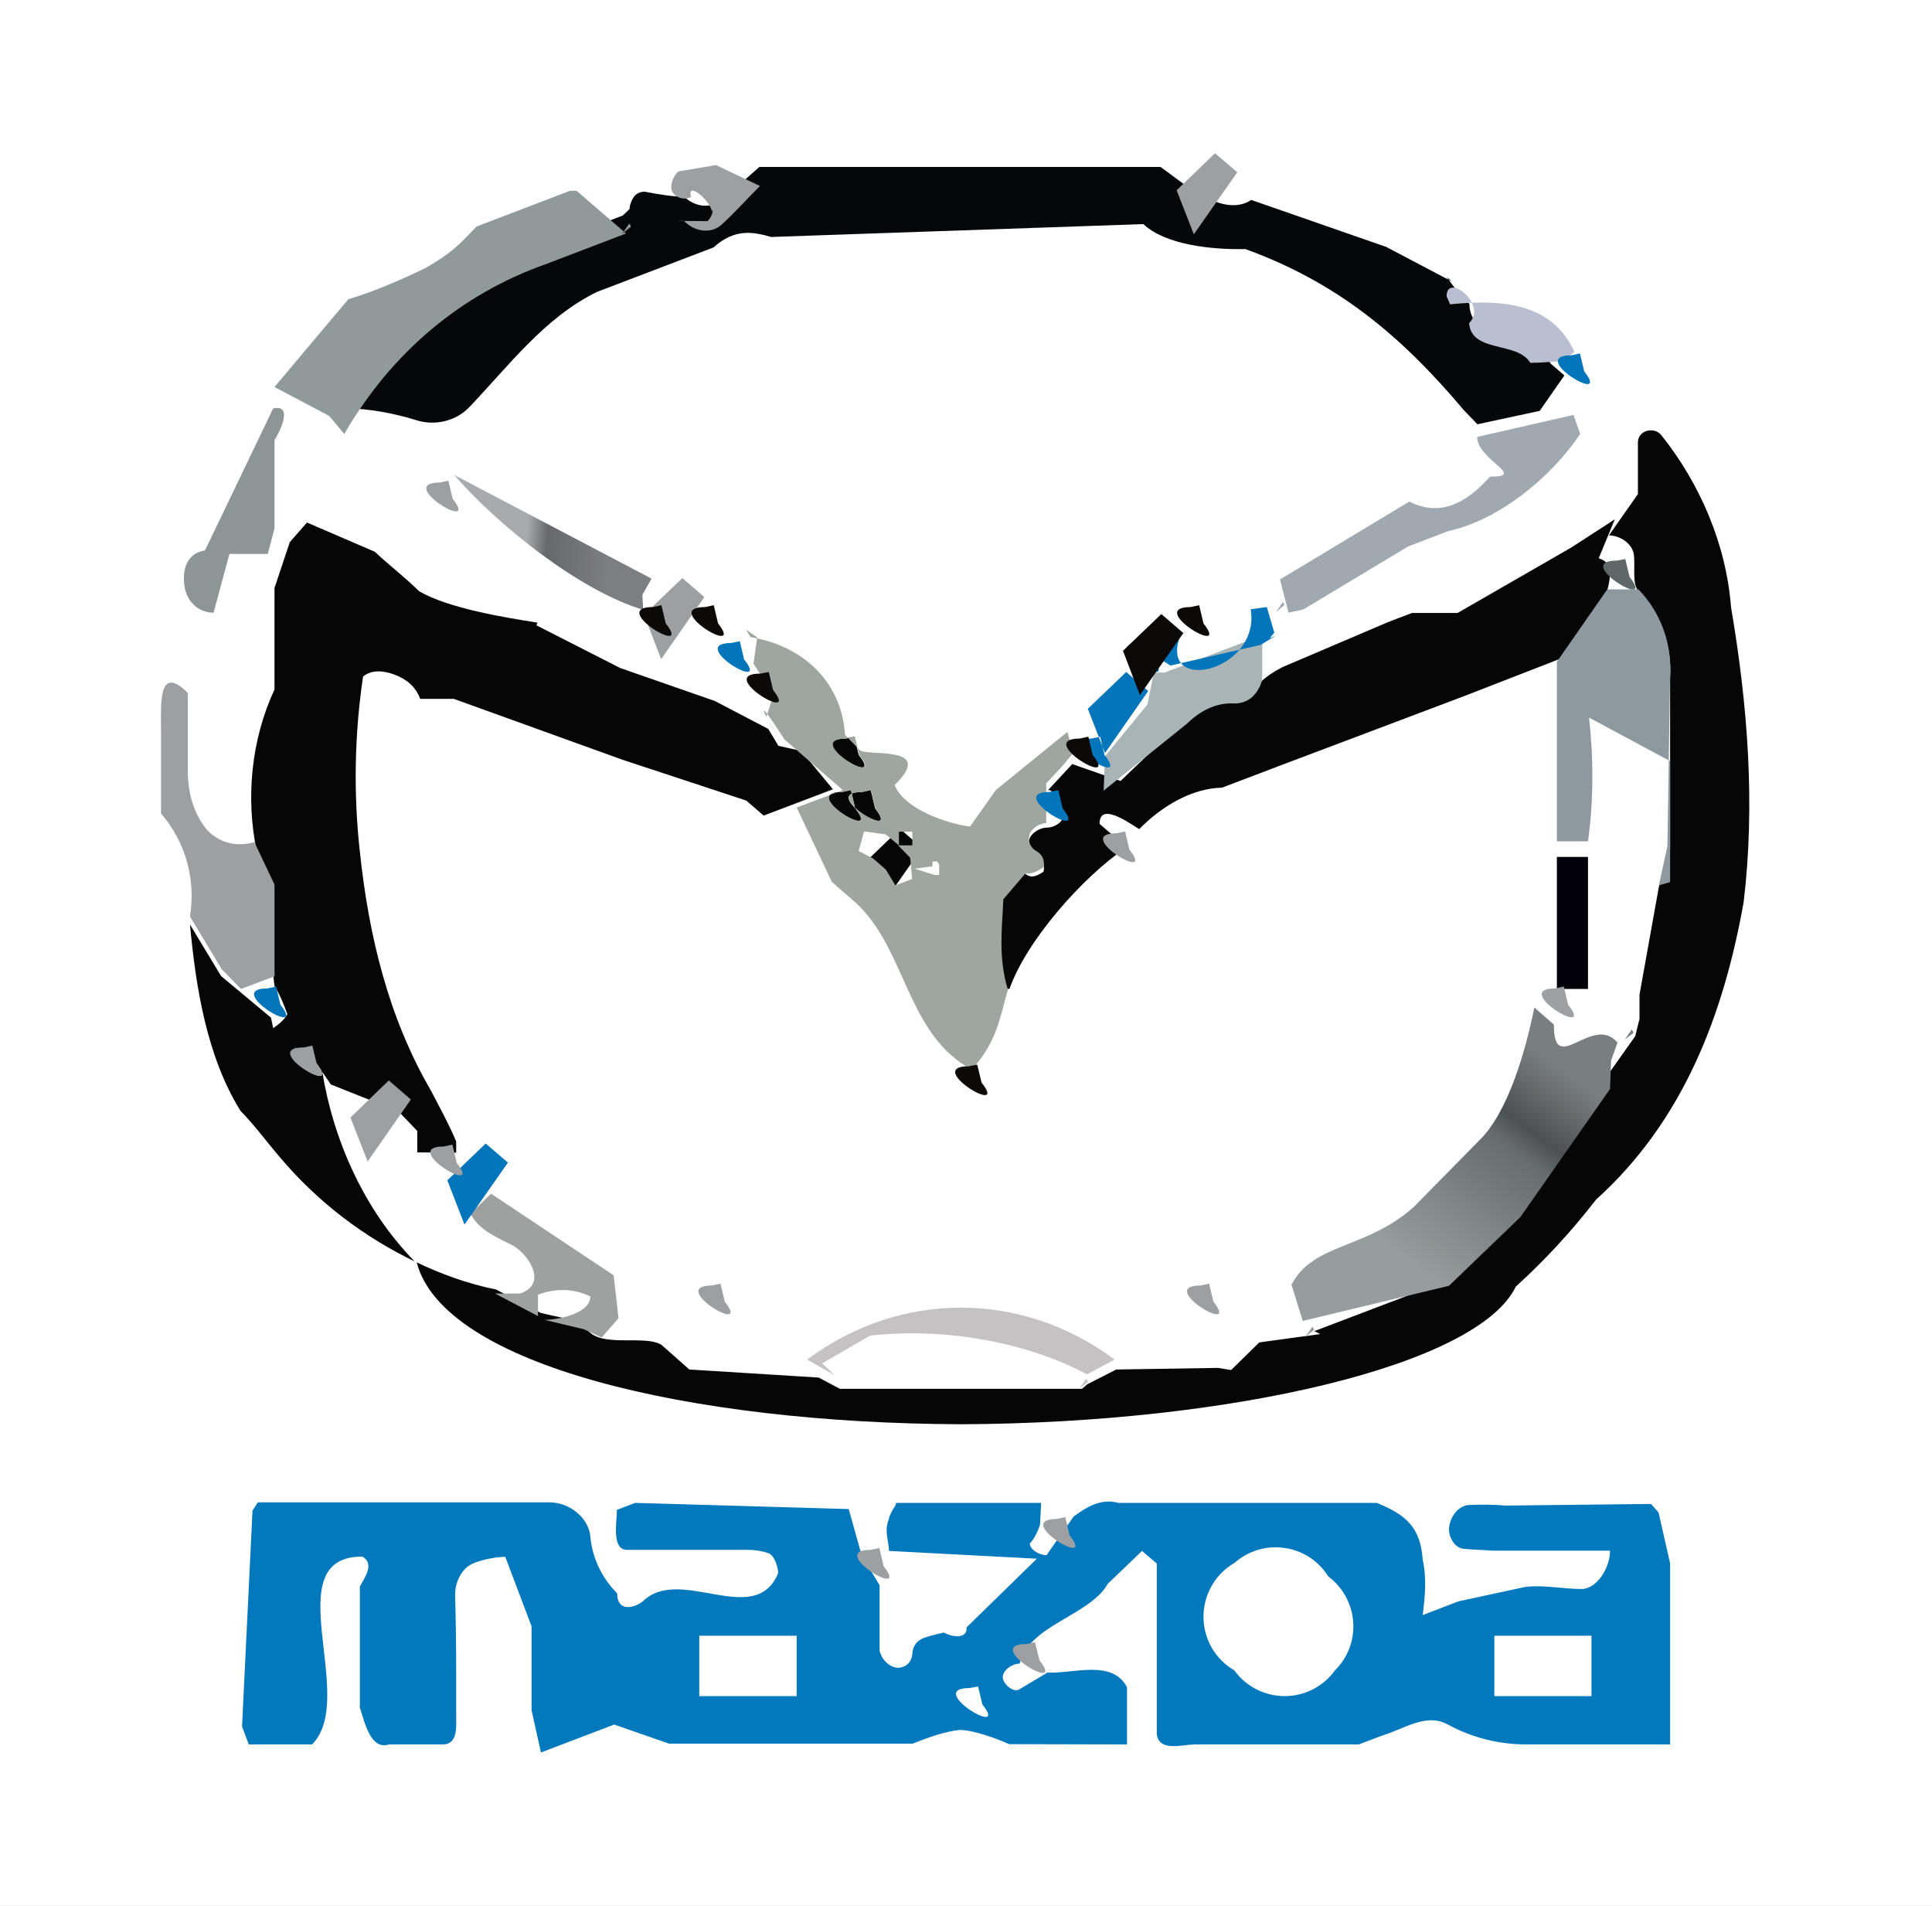
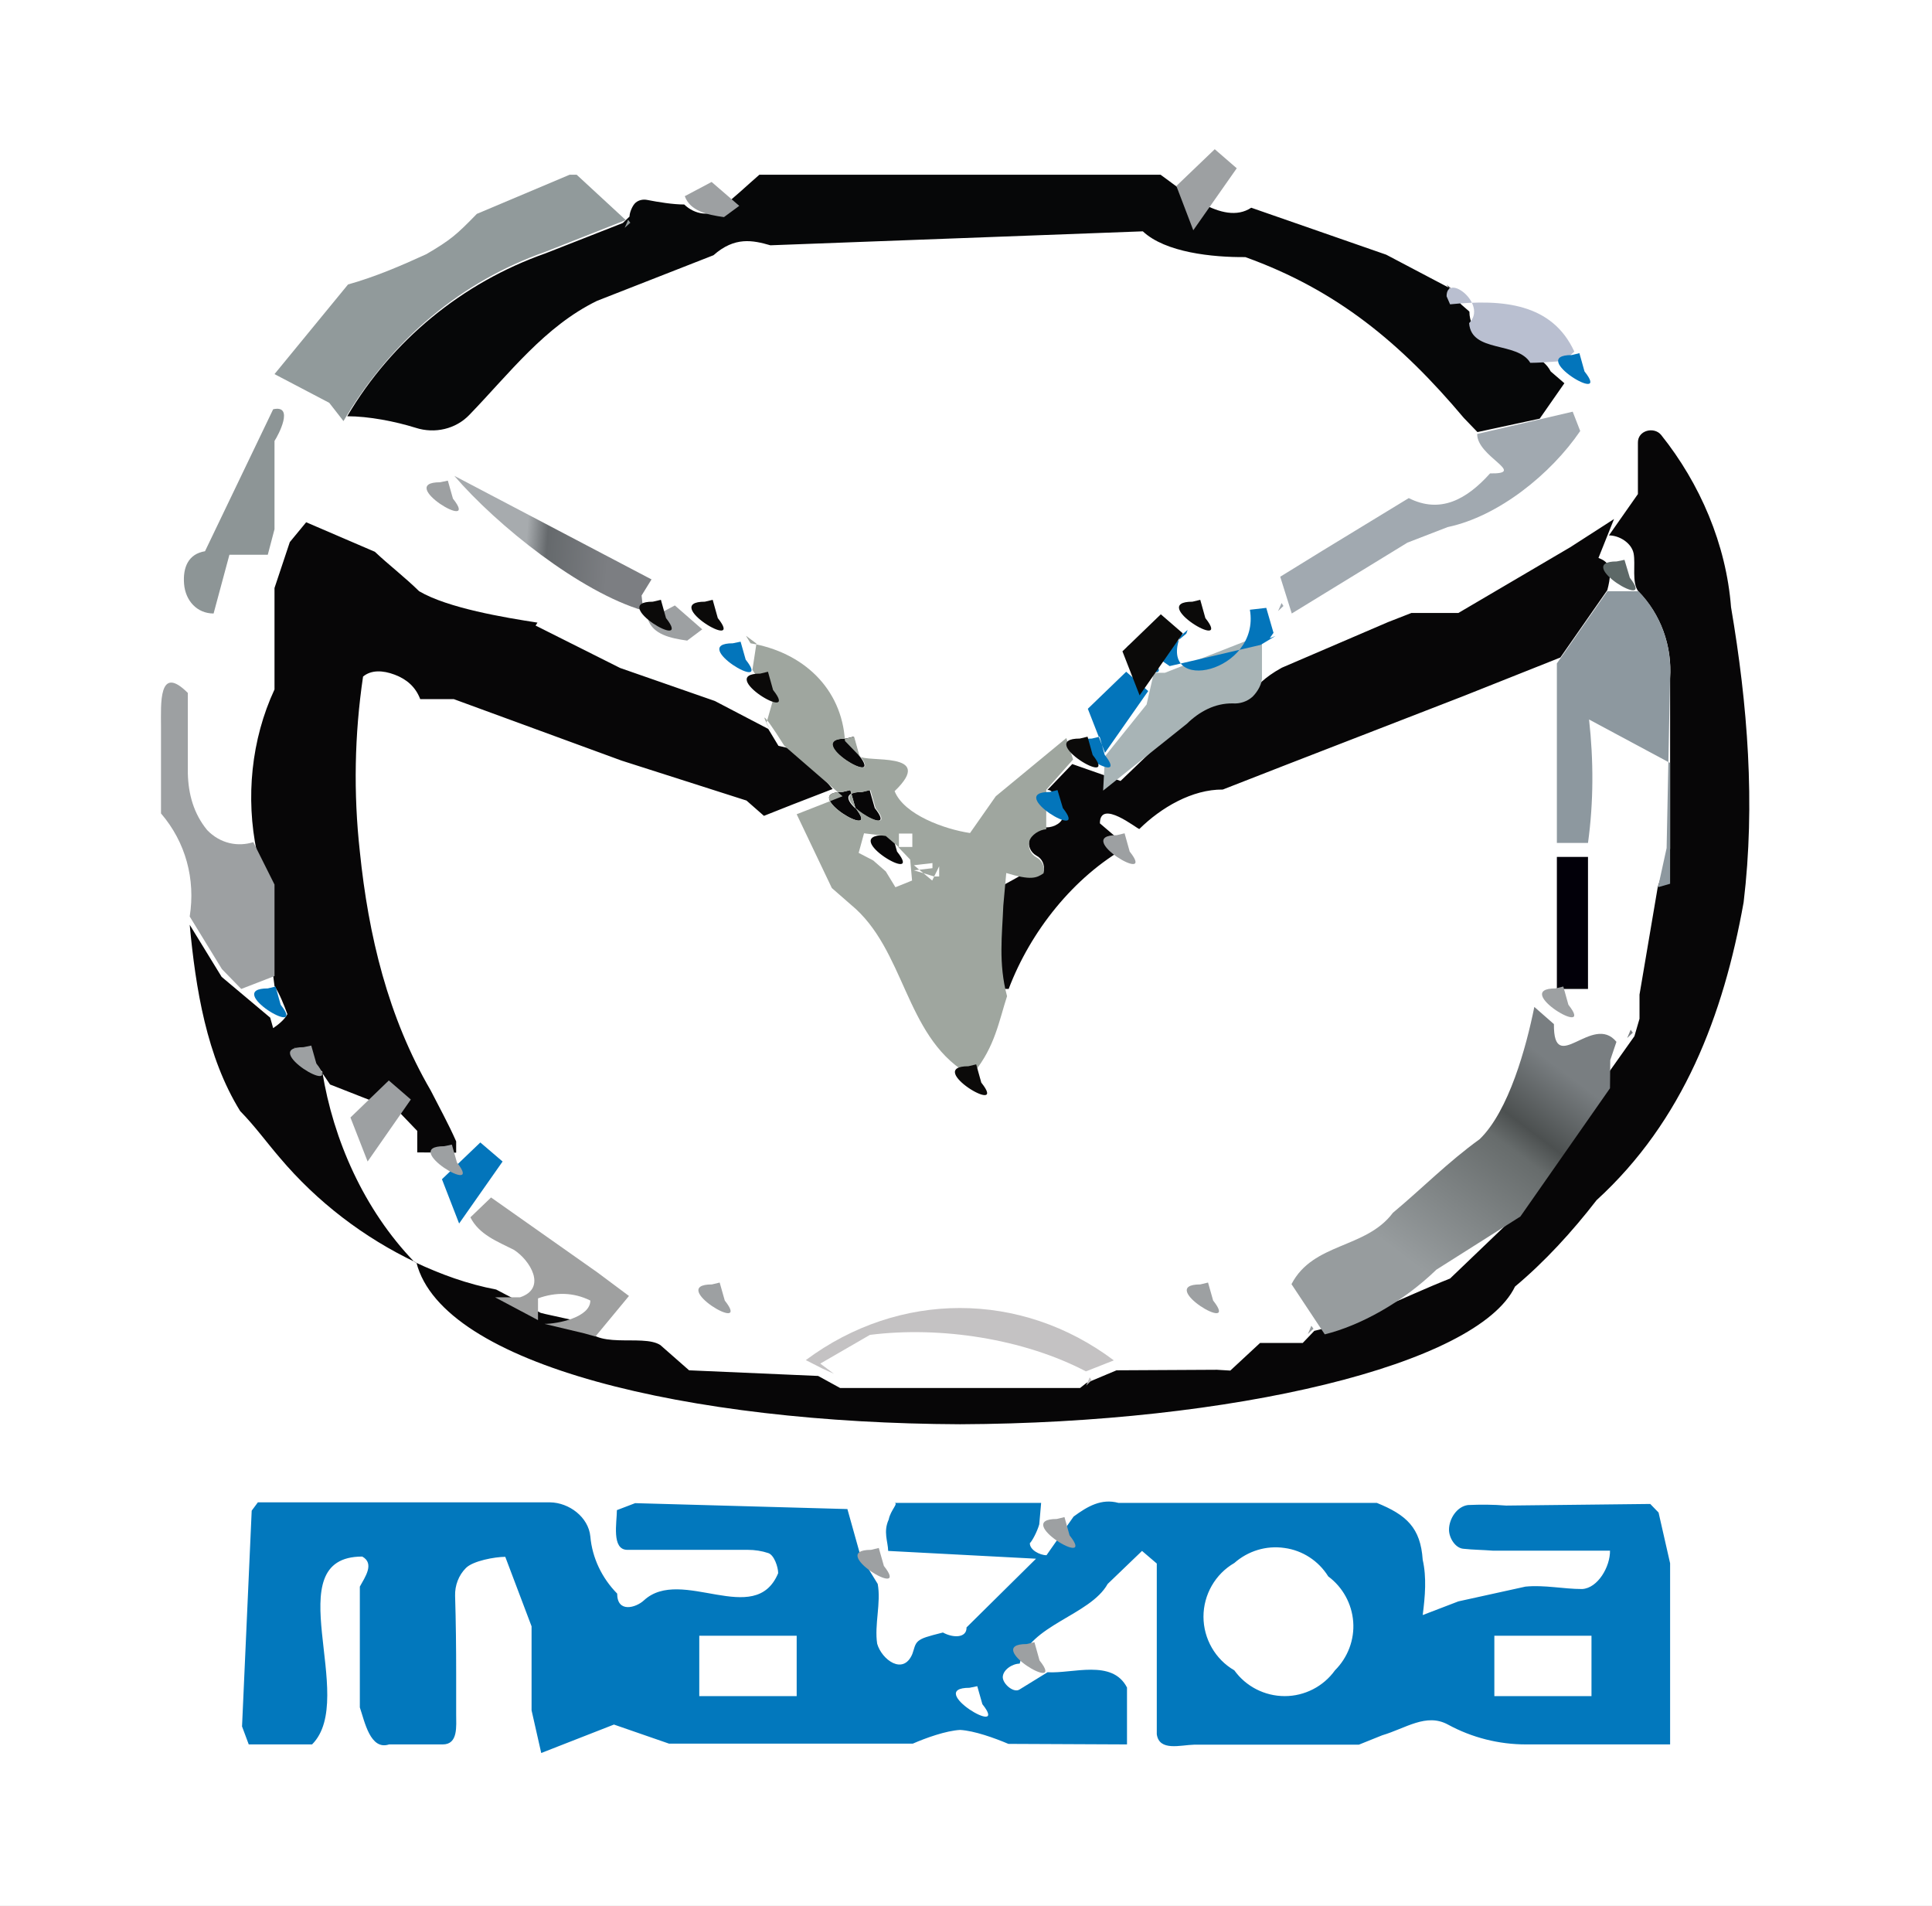
<svg xmlns="http://www.w3.org/2000/svg" viewBox="0 0 72 71" width="72" height="71">
  <defs>
    <linearGradient id="grad6" gradientUnits="userSpaceOnUse" x1="49.38" y1="50.22" x2="59.05" y2="37.40">
      <stop offset="0.279" stop-color="#979c9e" />
      <stop offset="0.629" stop-color="#676c6c" />
      <stop offset="0.689" stop-color="#4c5050" />
      <stop offset="0.845" stop-color="#797e81" />
    </linearGradient>
    <linearGradient id="grad18" gradientUnits="userSpaceOnUse" x1="17.91" y1="20.19" x2="23.91" y2="20.65">
      <stop offset="0.282" stop-color="#a7abae" />
      <stop offset="0.411" stop-color="#65696c" />
      <stop offset="0.795" stop-color="#7c7e82" />
    </linearGradient>
  </defs>
  <rect width="100%" height="100%" fill="#ffffff" />
-   <path data-region="0" d="M28.63 27.16L26.64 26.12L23.11 24.89L19.99 23.30L20.03 23.20C18.80 23.01 16.69 22.66 15.62 22.03C15.08 21.50 14.50 21.06 13.97 20.56L11.44 19.47L10.80 20.20L10.23 21.91L10.23 25.69C9.36 27.56 9.15 29.73 9.57 31.74L9.80 33.14L10.23 36.74C10.42 37.03 10.59 37.46 10.71 37.79C10.61 37.99 10.36 38.19 10.18 38.31L10.10 37.92L8.24 36.37L7.08 34.45C7.30 36.82 7.71 39.37 8.96 41.39C9.50 41.94 9.94 42.55 10.43 43.12C11.83 44.78 13.57 46.11 15.53 47.04C16.53 50.87 25.69 53.03 35.81 53.07C45.93 53.03 55.08 50.87 56.49 47.94C57.54 46.99 58.56 45.89 59.48 44.70C62.73 41.77 64.23 37.82 64.98 33.62C65.42 29.95 65.13 26.26 64.51 22.62C64.33 20.29 63.36 18.02 61.90 16.20C61.64 15.89 61.03 16.03 61.04 16.50L61.04 18.41L59.96 19.95C60.35 19.95 60.80 20.23 60.88 20.62C60.96 21.03 60.80 21.71 61.06 22.04C61.90 22.90 62.32 24.08 62.24 25.28L62.24 31.63L61.82 33.05L61.10 37.06L61.10 37.96L60.94 38.61L59.87 40.12L56.66 45.13L54.00 47.69L48.98 49.60L49.20 49.71L46.93 50.02L45.88 51.05L45.39 50.97L41.60 51.03L40.52 51.58L40.32 51.75L37.31 51.75L34.31 51.75L31.30 51.75L30.51 51.33L25.69 51.03L24.65 50.11C23.94 49.68 22.05 50.36 21.76 49.28L20.31 48.96L20.15 48.92L18.49 48.05C17.44 47.84 16.42 47.47 15.45 47.00C13.56 45.07 12.42 42.47 12.01 39.93L10.97 39.03L11.58 39.30L12.33 40.41L14.85 41.41L15.55 42.14L15.55 42.94L17.00 42.95L17.00 42.53C16.72 41.87 16.38 41.25 16.05 40.62C14.47 37.90 13.74 34.85 13.41 31.73C13.17 29.56 13.21 27.37 13.53 25.21C13.83 24.96 14.26 24.97 14.71 25.14C15.16 25.31 15.49 25.59 15.66 26.04L16.91 26.04L23.20 28.31L27.81 29.83L28.46 30.39L29.54 29.98L31.04 29.41L29.86 27.98L29.01 27.79L28.63 27.16ZM60.18 19.35L58.56 20.40L54.32 22.84L52.62 22.84L51.73 23.18L47.79 24.86C47.07 25.23 46.88 25.53 46.68 25.72C46.48 25.91 46.21 26.00 45.94 25.97C45.28 25.96 44.70 26.28 44.23 26.73L41.76 29.10L39.96 28.47L39.06 29.44C39.28 29.39 39.63 30.10 39.62 30.38C39.62 30.65 39.28 30.84 39.00 30.84C38.76 30.84 38.42 31.04 38.36 31.28C38.30 31.52 38.41 31.76 38.63 31.88C38.84 31.99 38.95 32.24 38.89 32.48C38.63 32.65 38.42 32.75 38.19 32.54L36.91 33.27C37.35 34.75 37.20 35.80 36.94 36.83L37.62 36.85C38.25 35.05 40.35 32.68 41.93 31.61L42.00 31.58L40.98 30.70C40.96 29.76 42.38 30.89 42.46 30.89C43.26 30.07 44.40 29.37 45.54 29.35L47.83 28.48L54.56 25.94L58.11 24.56L59.90 21.99C60.15 21.06 59.87 20.91 59.58 20.80ZM31.52 27.52C29.82 27.52 33.06 29.46 32.00 28.13L31.84 27.45ZM33.54 30.88L32.11 32.26L32.74 33.91L34.36 31.60L33.54 30.88ZM32.13 29.51C30.43 29.51 33.67 31.45 32.61 30.12L32.45 29.44ZM31.39 29.51C29.69 29.51 32.93 31.45 31.87 30.12L31.71 29.44Z" fill="#070607" fill-rule="evenodd" />
-   <path data-region="1" d="M40.01 56.51L39.00 57.95C38.75 57.95 38.37 57.75 38.38 57.50C38.49 57.43 38.68 57.08 38.76 56.80L38.80 56.00L33.35 56.00C33.51 56.00 33.19 56.26 33.12 56.62C32.94 57.08 33.13 57.43 33.13 57.79L38.64 58.08L36.02 60.64C36.06 61.04 35.56 61.04 35.17 60.83C34.55 60.98 34.37 61.03 34.22 61.15C34.08 61.27 34.01 61.44 34.00 61.62C33.98 61.90 33.81 62.10 33.53 62.14C33.19 62.18 32.85 61.85 32.78 61.50L32.78 59.07L32.11 57.95L31.63 56.23L23.67 56.00L22.99 56.26C22.99 56.71 22.78 57.75 23.37 57.75L27.88 57.75C28.13 57.75 28.39 57.79 28.63 57.87C28.85 57.94 29.00 58.39 29.00 58.62C28.14 60.68 25.39 58.35 24.00 59.63C23.70 59.91 23.00 60.11 23.00 59.37C22.43 58.80 22.07 58.05 22.00 57.25C21.93 56.53 21.21 55.99 20.50 55.98L9.61 55.98L9.41 56.29L9.02 64.33L9.27 65.00L11.63 65.00C13.36 63.27 10.26 58.00 13.50 58.00C13.97 58.26 13.60 58.77 13.41 59.12L13.41 63.63C13.59 64.15 13.80 65.23 14.50 65.00L16.50 65.00C17.08 65.00 17.00 64.32 17.00 63.87L17.00 62.38C17.00 61.40 16.99 60.43 16.96 59.46C16.95 59.08 17.09 58.70 17.36 58.43C17.62 58.16 18.45 58.01 18.83 58.01L19.81 60.60L19.81 63.73L20.16 65.30L22.89 64.26L24.93 64.97L31.63 64.97L34.02 64.97C34.53 64.76 35.28 64.49 35.81 64.46C36.34 64.49 37.09 64.76 37.61 64.99L42.00 65.00L42.00 62.87C41.45 61.81 39.97 62.38 39.04 62.32L38.00 62.94C37.79 63.10 37.38 62.76 37.37 62.50C37.37 62.22 37.73 61.99 38.00 61.99C38.34 60.55 40.62 60.20 41.28 59.02L42.56 57.79L43.11 58.26L43.11 62.99L43.11 64.62C43.20 65.27 44.00 65.02 44.50 65.00L50.64 65.00L51.51 64.67C52.39 64.40 53.15 63.82 53.96 64.26C54.86 64.75 55.86 65.00 56.88 65.00L62.24 65.00L62.24 58.25L61.81 56.36L61.53 56.04L56.13 56.10C55.65 56.06 55.18 56.06 54.71 56.08C54.30 56.13 54.00 56.59 54.00 57.00C54.00 57.31 54.24 57.69 54.54 57.71C54.90 57.75 55.26 57.75 55.63 57.78L60.00 57.78C60.01 58.37 59.55 59.18 58.96 59.21C58.26 59.21 57.55 59.05 56.85 59.13L54.35 59.67L53.02 60.18C53.11 59.47 53.17 58.78 53.02 58.12C52.94 56.93 52.42 56.45 51.31 56.00L41.68 56.00C41.05 55.83 40.54 56.12 40.01 56.51ZM46.00 58.24C46.51 57.79 47.19 57.58 47.87 57.68C48.54 57.77 49.14 58.16 49.50 58.74C50.04 59.14 50.38 59.76 50.43 60.43C50.48 61.11 50.23 61.77 49.75 62.24C49.32 62.84 48.62 63.20 47.88 63.20C47.13 63.20 46.43 62.84 46.00 62.24C45.29 61.83 44.85 61.07 44.85 60.24C44.85 59.42 45.29 58.65 46.00 58.24ZM29.69 63.20L26.06 63.20L26.06 60.95L29.69 60.95L29.69 63.20ZM59.31 63.20L55.69 63.20L55.69 60.95L59.31 60.95L59.31 63.20ZM36.13 62.90C34.43 62.90 37.67 64.84 36.61 63.51L36.45 62.84Z" fill="#0278bd" fill-rule="evenodd" />
-   <path data-region="2" d="M43.25 6.22L31.12 6.22L28.30 6.22C27.86 6.60 27.34 7.10 26.87 7.45C26.48 7.80 25.88 7.70 25.50 7.33C25.08 7.33 24.53 7.24 24.12 7.16C23.97 7.12 23.81 7.16 23.69 7.26C23.57 7.36 23.46 7.64 23.46 7.79L23.21 8.03L20.32 9.14C17.22 10.23 14.61 12.39 12.94 15.22C13.74 15.22 14.72 15.41 15.49 15.65C16.20 15.88 16.99 15.70 17.50 15.16C18.97 13.62 20.29 11.84 22.24 10.88L26.59 9.22C27.39 8.50 28.07 8.64 28.74 8.83L42.61 8.35C43.43 9.13 45.19 9.31 46.41 9.28C49.83 10.52 52.21 12.50 54.55 15.28L55.06 15.81L57.38 15.31L58.30 13.99L57.79 13.55C57.20 12.39 54.78 12.87 54.76 11.32L54.45 11.05L53.91 10.32L54.11 10.49L51.66 9.20L46.63 7.45C45.56 8.16 44.01 6.75 43.25 6.22Z" fill="#060708" fill-rule="evenodd" />
-   <path data-region="3" d="M27.97 23.74L27.80 23.46L28.22 23.75L28.08 24.73L28.83 25.88L28.56 26.71L29.09 27.60C28.17 26.14 28.30 26.08 29.23 27.55L31.41 29.44L29.69 30.09L31.00 32.86L31.71 33.48C33.73 35.14 33.71 38.32 36.00 39.73L36.32 39.73C37.17 38.76 37.29 37.80 37.56 36.88C37.19 35.65 37.35 34.59 37.39 33.51L38.22 32.54C38.42 32.58 38.63 32.49 38.89 32.31C38.95 32.07 38.84 31.83 38.62 31.71C38.41 31.60 38.30 31.35 38.36 31.11C38.42 30.88 38.75 30.67 38.99 30.67L38.99 29.19L39.55 28.59L39.99 28.07L39.78 27.27L37.11 29.44L36.15 30.80C35.21 30.67 33.69 30.13 33.34 29.25C34.92 27.72 32.23 28.21 32.03 27.94L31.49 27.38C31.37 25.40 29.92 24.06 27.97 23.74ZM31.54 27.52C29.84 27.52 33.08 29.46 32.02 28.13L31.86 27.45ZM33.50 31.50L33.50 31.24L33.50 30.99L33.75 30.99L34.00 30.99L34.00 31.24L34.00 31.50L33.75 31.50L33.47 31.50L33.92 31.96L33.99 32.75L33.37 32.99L33.01 32.40L32.54 31.99L32.00 31.71L32.20 30.98L33.01 31.09L33.50 31.50ZM32.14 29.51C30.44 29.51 33.68 31.45 32.62 30.12L32.46 29.44ZM31.39 29.51C29.69 29.51 32.93 31.45 31.87 30.12L31.71 29.44ZM34.75 32.10L34.93 32.10L35.00 32.22L35.00 32.41L35.00 32.60L34.82 32.60L34.09 32.37L34.75 32.28L34.75 32.10Z" fill="#9fa69f" fill-rule="evenodd" />
-   <path data-region="4" d="M23.45 8.33L23.19 8.71L23.52 8.44ZM23.33 8.70L21.49 7.11L21.24 7.11L17.76 8.44C17.02 9.22 16.81 9.42 15.89 9.97C14.94 10.43 13.98 10.85 12.98 11.15L10.23 14.42L12.27 15.50L12.83 16.17C14.61 13.10 17.22 10.95 20.32 9.85L23.33 8.70Z" fill="#919a9b" fill-rule="evenodd" />
-   <path data-region="5" d="M61.82 32.99L62.14 31.53L62.24 25.12C62.30 23.95 61.88 22.81 61.06 21.96L59.90 21.96L58.02 24.66L58.02 27.10L58.02 31.35L59.18 31.35C59.39 29.82 59.39 28.27 59.22 26.74L62.24 28.36L62.24 32.87Z" fill="#8d989f" fill-rule="evenodd" />
-   <path data-region="6" d="M57.91 38.18L57.18 37.54C56.88 39.04 56.23 41.42 55.14 42.48L52.68 44.98C50.90 46.56 48.94 46.31 48.13 47.87L48.55 49.22L54.00 47.91L56.66 45.35L60.00 40.58L60.04 39.52L60.28 38.85C59.35 37.75 57.89 40.17 57.91 38.18ZM60.81 38.36L60.55 38.74L60.88 38.48ZM48.91 49.43L48.65 49.81L48.98 49.55Z" fill="url(#grad6)" fill-rule="evenodd" />
-   <path data-region="7" d="M10.23 36.38L10.23 32.96L9.48 31.38C8.87 31.56 8.21 31.44 7.72 30.93C7.22 30.32 7.02 29.60 7.00 28.82L7.00 25.82C5.90 24.72 6.00 26.24 6.00 27.07L6.00 30.31C6.92 31.38 7.30 32.75 7.08 34.15L8.26 36.11L8.98 36.85L10.23 36.38Z" fill="#9da0a2" fill-rule="evenodd" />
-   <path data-region="8" d="M55.05 16.28L54.54 15.76L55.05 16.28C55.04 17.13 56.93 17.77 55.53 17.76C54.66 18.73 53.69 19.28 52.52 18.69L49.30 20.63L47.70 21.59L48.02 22.83L48.57 22.71L52.48 20.36L53.97 19.79C55.87 19.38 57.81 17.78 58.89 16.17L58.64 15.46L55.05 16.28ZM47.81 22.43L47.55 22.81L47.87 22.54Z" fill="#a1a9b0" fill-rule="evenodd" />
-   <path data-region="9" d="M9.98 20.64L10.23 19.69L10.23 16.40C10.37 16.19 10.98 15.04 10.18 15.22L7.64 20.51C7.02 20.61 6.81 21.11 6.86 21.73C6.91 22.35 7.34 22.83 7.96 22.83L8.55 20.64L9.98 20.64Z" fill="#8d9596" fill-rule="evenodd" />
-   <path data-region="10" d="M30.08 50.66L31.10 51.24L30.64 50.80L32.42 49.77C35.05 49.46 38.17 49.96 40.51 51.21L41.54 50.66C38.07 48.08 33.54 48.08 30.08 50.66ZM40.48 51.37L40.22 51.75L40.55 51.49Z" fill="#c4c2c3" fill-rule="evenodd" />
-   <path data-region="11" d="M47.04 23.67L43.40 25.06L43.00 25.06L42.76 26.25L41.18 28.18L41.13 29.46L44.23 26.97C44.70 26.51 45.28 26.19 45.94 26.21C46.21 26.23 46.48 26.14 46.68 25.96C46.87 25.77 47.05 25.47 47.04 25.20L47.04 23.67Z" fill="#a8b4b6" fill-rule="evenodd" />
-   <path data-region="12" d="M22.42 49.84L23.05 49.12L22.87 47.52L18.30 44.48L17.53 45.22C17.86 45.86 18.54 46.11 19.15 46.43C19.75 46.81 20.40 47.86 19.38 48.20L18.45 48.20L20.05 49.04L20.05 48.24C20.71 48.00 21.37 48.00 22.00 48.31C22.00 48.95 20.78 49.18 20.29 49.18L21.76 49.53Z" fill="#9fa0a0" fill-rule="evenodd" />
+   <path data-region="0" d="M28.63 27.16L26.64 26.12L23.11 24.89L19.96 23.31L20.03 23.20C18.80 23.01 16.69 22.66 15.62 22.03C15.08 21.50 14.50 21.06 13.97 20.56L11.41 19.46L10.80 20.20L10.23 21.91L10.23 25.69C9.36 27.56 9.15 29.73 9.57 31.74L9.77 33.14L10.23 36.74C10.42 37.03 10.59 37.46 10.71 37.79C10.61 37.99 10.36 38.19 10.18 38.31L10.07 37.92L8.26 36.40L7.07 34.46C7.29 36.83 7.70 39.38 8.95 41.40C9.49 41.95 9.93 42.56 10.42 43.13C11.82 44.79 13.56 46.12 15.52 47.05C16.50 50.87 25.66 53.03 35.78 53.07C45.90 53.03 55.05 50.87 56.46 47.94C57.56 47.02 58.58 45.91 59.50 44.72C62.73 41.77 64.23 37.82 64.98 33.62C65.42 29.95 65.13 26.26 64.51 22.62C64.33 20.29 63.36 18.02 61.90 16.20C61.64 15.89 61.03 16.03 61.04 16.50L61.04 18.41L59.96 19.95C60.35 19.95 60.80 20.23 60.88 20.62C60.96 21.03 60.80 21.71 61.06 22.04C61.90 22.90 62.32 24.08 62.24 25.28L62.24 31.63L61.78 33.05L61.10 37.06L61.10 37.96L60.91 38.61L59.84 40.12L56.66 45.13L54.04 47.64C52.27 48.34 50.69 49.20 48.98 49.59L48.55 50.04L46.96 50.04L45.85 51.07L45.35 51.04L41.61 51.06L40.49 51.53L40.25 51.72L37.28 51.72L34.28 51.72L31.31 51.72L30.49 51.27L25.68 51.06L24.61 50.12C23.94 49.68 22.05 50.36 21.76 49.28L20.31 48.96L20.15 48.92L18.49 48.05C17.43 47.85 16.41 47.48 15.44 47.02C13.56 45.07 12.42 42.47 12.01 39.93L10.97 39.03L11.55 39.30L12.30 40.41L14.85 41.41L15.55 42.14L15.55 42.94L17.00 42.95L17.00 42.53C16.71 41.87 16.37 41.26 16.05 40.63C14.46 37.90 13.73 34.86 13.41 31.73C13.17 29.56 13.21 27.37 13.53 25.21C13.83 24.96 14.26 24.97 14.71 25.14C15.16 25.31 15.49 25.60 15.66 26.05L16.91 26.05L23.16 28.34L27.82 29.83L28.47 30.40L29.53 29.98L31.03 29.40L29.83 27.98L29.01 27.79L28.63 27.16ZM60.15 19.34L58.52 20.39L54.35 22.84L52.60 22.84L51.73 23.18L47.77 24.88C47.08 25.26 46.89 25.55 46.68 25.72C46.48 25.90 46.21 25.99 45.94 25.97C45.28 25.96 44.70 26.28 44.23 26.73L41.76 29.10L39.96 28.47L39.03 29.44C39.28 29.38 39.63 30.10 39.62 30.38C39.62 30.65 39.28 30.83 39.00 30.83C38.76 30.83 38.42 31.04 38.36 31.28C38.30 31.52 38.41 31.76 38.62 31.88C38.84 31.99 38.95 32.24 38.89 32.47C38.63 32.65 38.42 32.74 38.19 32.54L36.87 33.27C37.35 34.75 37.20 35.80 36.94 36.84L37.59 36.85C38.40 34.71 40.01 32.67 42.01 31.55L40.99 30.68C40.99 29.75 42.38 30.89 42.46 30.89C43.27 30.09 44.43 29.41 45.57 29.42L47.85 28.53L54.53 25.94L58.15 24.50L59.90 21.99C60.15 21.06 59.87 20.91 59.57 20.79ZM31.52 27.52C29.82 27.52 33.06 29.46 32.00 28.13L31.81 27.45ZM32.95 31.12C31.25 31.12 34.49 33.06 33.43 31.73L33.24 31.05ZM32.12 29.51C30.42 29.51 33.66 31.44 32.60 30.11L32.41 29.44ZM31.40 29.51C29.70 29.51 32.94 31.44 31.88 30.11L31.69 29.44Z" fill="#070607" fill-rule="evenodd" />
+   <path data-region="1" d="M40.01 56.51L39.00 57.95C38.75 57.95 38.37 57.75 38.38 57.50C38.46 57.43 38.65 57.08 38.73 56.80L38.80 56.00L33.32 56.00C33.51 56.00 33.19 56.26 33.12 56.62C32.91 57.08 33.09 57.43 33.10 57.79L38.61 58.08L36.02 60.64C36.03 61.04 35.52 61.04 35.14 60.83C34.55 60.98 34.37 61.03 34.22 61.15C34.08 61.27 34.07 61.45 34.00 61.63C33.66 62.44 32.86 61.84 32.69 61.25C32.58 60.54 32.84 59.73 32.71 59.02L32.07 57.98L31.58 56.23L23.67 56.01L22.99 56.27C22.99 56.72 22.78 57.75 23.38 57.75L27.87 57.75C28.13 57.75 28.39 57.79 28.63 57.87C28.85 57.94 29.00 58.39 29.00 58.62C28.14 60.68 25.39 58.35 24.00 59.63C23.70 59.91 23.00 60.11 23.00 59.38C22.43 58.80 22.07 58.05 22.00 57.25C21.93 56.53 21.21 55.99 20.50 55.98L9.61 55.98L9.38 56.29L9.02 64.33L9.27 65.00L11.63 65.00C13.36 63.27 10.26 58.00 13.50 58.00C13.97 58.26 13.60 58.77 13.41 59.12L13.41 63.62C13.59 64.15 13.80 65.23 14.50 65.00L16.50 65.00C17.08 65.00 17.00 64.32 17.00 63.87L17.00 62.38C17.00 61.40 16.99 60.43 16.96 59.46C16.95 59.08 17.09 58.70 17.36 58.43C17.62 58.16 18.45 58.01 18.83 58.01L19.81 60.60L19.81 63.73L20.17 65.32L22.88 64.26L24.93 64.97L31.63 64.97L34.02 64.97C34.50 64.76 35.25 64.49 35.78 64.46C36.31 64.49 37.06 64.76 37.58 64.98L42.00 65.00L42.00 62.88C41.45 61.81 39.97 62.37 39.04 62.31L38.00 62.95C37.79 63.10 37.38 62.76 37.37 62.50C37.37 62.22 37.73 61.99 38.00 61.99C38.34 60.55 40.62 60.20 41.28 59.02L42.56 57.79L43.11 58.26L43.11 62.99L43.11 64.62C43.20 65.27 44.00 65.02 44.50 65.01L50.64 65.01L51.51 64.66C52.39 64.40 53.15 63.82 53.96 64.26C54.86 64.75 55.86 65.00 56.87 65.00L62.24 65.00L62.24 58.25L61.81 56.36L61.50 56.04L56.13 56.10C55.65 56.06 55.18 56.06 54.71 56.08C54.30 56.13 54.00 56.59 54.00 57.00C54.00 57.31 54.24 57.69 54.54 57.71C54.90 57.75 55.26 57.75 55.63 57.78L60.00 57.78C60.01 58.37 59.55 59.18 58.96 59.21C58.26 59.21 57.55 59.05 56.85 59.12L54.35 59.67L53.02 60.18C53.11 59.48 53.17 58.78 53.02 58.12C52.94 56.93 52.42 56.45 51.31 56.00L41.68 56.00C41.05 55.83 40.54 56.12 40.01 56.51ZM46.00 58.24C46.51 57.79 47.19 57.58 47.87 57.68C48.54 57.77 49.14 58.16 49.50 58.74C50.04 59.14 50.38 59.76 50.43 60.43C50.48 61.10 50.23 61.76 49.75 62.24C49.32 62.84 48.62 63.20 47.88 63.20C47.13 63.20 46.43 62.84 46.00 62.24C45.29 61.83 44.85 61.06 44.85 60.24C44.85 59.42 45.29 58.65 46.00 58.24ZM29.69 63.20L26.06 63.20L26.06 60.95L29.69 60.95L29.69 63.20ZM59.31 63.20L55.69 63.20L55.69 60.95L59.31 60.95L59.31 63.20ZM36.13 62.89C34.42 62.89 37.67 64.83 36.61 63.50L36.42 62.83Z" fill="#0278bd" fill-rule="evenodd" />
+   <path data-region="2" d="M43.25 6.51L31.12 6.51L28.30 6.51C27.86 6.89 27.34 7.39 26.87 7.74C26.48 8.10 25.88 7.99 25.50 7.62C25.08 7.62 24.53 7.53 24.12 7.45C23.97 7.42 23.81 7.45 23.69 7.55C23.57 7.65 23.46 7.92 23.46 8.07L23.21 8.31L20.33 9.44C17.23 10.53 14.61 12.68 12.94 15.51C13.74 15.51 14.72 15.70 15.49 15.94C16.20 16.17 16.99 15.99 17.50 15.45C18.98 13.92 20.30 12.16 22.25 11.21L26.59 9.51C27.38 8.81 28.05 8.95 28.71 9.14L42.59 8.62C43.43 9.41 45.19 9.59 46.41 9.58C49.83 10.81 52.21 12.79 54.55 15.57L55.06 16.10L57.38 15.60L58.30 14.28L57.79 13.84C57.20 12.68 54.78 13.16 54.76 11.61L54.45 11.34L53.91 10.61L54.11 10.78L51.66 9.49L46.63 7.74C45.56 8.45 44.01 7.04 43.25 6.51Z" fill="#060708" fill-rule="evenodd" />
+   <path data-region="3" d="M27.97 23.97L27.80 23.69L28.19 23.98L28.04 24.96L28.80 26.11L28.56 26.95L29.09 27.83C28.21 26.41 28.33 26.36 29.23 27.79L31.40 29.67L29.69 30.34L31.00 33.09L31.71 33.71C33.73 35.37 33.71 38.55 36.00 39.97L36.29 39.97C37.08 39.00 37.23 38.04 37.53 37.12C37.20 35.89 37.35 34.82 37.39 33.75L37.50 32.53C38.42 32.81 38.63 32.72 38.89 32.54C38.95 32.31 38.84 32.06 38.63 31.95C38.41 31.83 38.30 31.58 38.36 31.35C38.42 31.11 38.75 30.91 38.99 30.90L38.99 29.43L39.52 28.83L39.99 28.30L39.74 27.50L37.11 29.67L36.15 31.04C35.21 30.90 33.69 30.36 33.34 29.48C34.92 27.96 32.23 28.44 32.03 28.17L31.49 27.61C31.37 25.64 29.92 24.30 27.97 23.97ZM31.54 27.52C29.84 27.52 33.08 29.46 32.02 28.13L31.83 27.45ZM33.50 31.57L33.50 31.31L33.50 31.06L33.75 31.06L34.00 31.06L34.00 31.31L34.00 31.56L33.75 31.56L33.47 31.56L33.92 32.03L33.99 32.81L33.37 33.06L33.01 32.47L32.54 32.06L32.00 31.78L32.20 31.05L33.01 31.15L33.50 31.57ZM32.15 29.51C30.45 29.51 33.69 31.44 32.63 30.11L32.44 29.44ZM31.40 29.51C29.70 29.51 32.94 31.44 31.88 30.11L31.69 29.44ZM34.06 32.24L34.74 32.81L35.00 32.28L35.00 32.47L35.00 32.66L34.82 32.66L34.06 32.43L34.75 32.35L34.75 32.16Z" fill="#9fa69f" fill-rule="evenodd" />
+   <path data-region="4" d="M23.41 8.19L23.28 8.49L23.49 8.30ZM23.32 8.20L21.49 6.51L21.23 6.51L17.77 7.97C17.02 8.74 16.81 8.93 15.89 9.47C14.93 9.91 13.97 10.32 12.97 10.60L10.23 13.94L12.27 15.01L12.80 15.69C14.61 12.62 17.23 10.47 20.33 9.38L23.32 8.20Z" fill="#919a9b" fill-rule="evenodd" />
+   <path data-region="5" d="M61.79 33.06L62.11 31.60L62.24 25.19C62.30 24.02 61.88 22.87 61.06 22.03L59.90 22.03L58.02 24.72L58.02 27.16L58.02 31.41L59.18 31.41C59.39 29.89 59.39 28.34 59.22 26.81L62.24 28.43L62.24 32.93Z" fill="#8d989f" fill-rule="evenodd" />
+   <path data-region="6" d="M57.91 38.16L57.18 37.52C56.88 39.01 56.23 41.40 55.14 42.45C53.96 43.30 52.98 44.30 51.91 45.19C50.90 46.54 48.94 46.29 48.13 47.85L49.37 49.72C50.67 49.40 52.26 48.54 53.53 47.31L56.66 45.33L60.00 40.55L60.01 39.50L60.24 38.82C59.35 37.73 57.89 40.14 57.91 38.16ZM60.77 38.37L60.64 38.68L60.85 38.48ZM48.87 49.40L48.74 49.71L48.95 49.51Z" fill="url(#grad6)" fill-rule="evenodd" />
+   <path data-region="7" d="M10.23 36.37L10.23 32.96L9.44 31.38C8.87 31.56 8.21 31.44 7.72 30.93C7.22 30.32 7.02 29.60 7.00 28.82L7.00 25.82C5.90 24.72 6.00 26.24 6.00 27.07L6.00 30.31C6.92 31.38 7.29 32.76 7.07 34.15L8.27 36.11L8.99 36.85L10.23 36.37Z" fill="#9da0a2" fill-rule="evenodd" />
+   <path data-region="8" d="M55.05 16.17L54.54 15.64L55.05 16.17C55.04 17.02 56.93 17.66 55.53 17.64C54.65 18.62 53.67 19.15 52.50 18.56L49.30 20.51L47.71 21.49L48.14 22.86L52.45 20.22L53.95 19.64C55.85 19.24 57.80 17.66 58.89 16.06L58.61 15.34L55.05 16.17ZM47.76 22.47L47.63 22.77L47.83 22.58Z" fill="#a1a9b0" fill-rule="evenodd" />
+   <path data-region="9" d="M9.98 20.67L10.23 19.72L10.23 16.43C10.37 16.22 10.98 15.07 10.18 15.25L7.64 20.54C7.02 20.64 6.81 21.14 6.86 21.76C6.91 22.38 7.34 22.86 7.96 22.86L8.55 20.67L9.98 20.67Z" fill="#8d9596" fill-rule="evenodd" />
+   <path data-region="10" d="M30.66 51.00L31.08 51.19L30.57 50.81L32.42 49.74C35.03 49.41 38.14 49.88 40.47 51.10L41.51 50.69C38.05 48.09 33.51 48.09 30.03 50.68ZM40.61 51.32L40.48 51.63L40.68 51.43Z" fill="#c4c2c3" fill-rule="evenodd" />
+   <path data-region="11" d="M47.03 23.65L43.41 25.07L43.00 25.07L42.73 26.25L41.18 28.18L41.11 29.46L44.23 26.97C44.70 26.51 45.28 26.20 45.94 26.21C46.21 26.23 46.48 26.14 46.68 25.96C46.87 25.77 47.05 25.47 47.03 25.20L47.03 23.65Z" fill="#a8b4b6" fill-rule="evenodd" />
+   <path data-region="12" d="M22.19 49.80L23.44 48.29L22.26 47.41L18.30 44.62L17.53 45.36C17.86 46.01 18.54 46.26 19.15 46.57C19.75 46.95 20.40 48.00 19.38 48.34L18.45 48.34L20.05 49.19L20.05 48.38C20.71 48.14 21.37 48.15 22.00 48.46C22.00 49.09 20.78 49.33 20.29 49.33L21.76 49.68Z" fill="#9fa0a0" fill-rule="evenodd" />
  <path data-region="13" d="M54.04 11.34L53.91 11.04L54.46 11.75L53.91 11.04C53.91 10.14 55.46 11.34 54.75 12.04C54.83 13.16 56.55 12.71 57.03 13.52C57.32 13.52 57.71 13.49 58.00 13.47C58.28 13.45 58.47 13.30 58.67 13.10C57.84 11.30 56.01 11.14 54.04 11.34Z" fill="#b9bfd0" fill-rule="evenodd" />
-   <path data-region="14" d="M47.49 23.57L47.21 22.62L46.61 22.70C46.99 25.02 43.17 25.90 43.98 23.70L44.29 23.45L43.99 23.68L43.14 24.50L43.62 24.80L46.98 24.03L47.54 23.69L47.32 23.78Z" fill="#0375bb" fill-rule="evenodd" />
-   <path data-region="15" d="M42.49 23.96C40.79 23.96 44.03 25.90 42.97 24.57L42.81 23.89ZM41.97 25.04L40.54 26.41L41.18 28.06L42.79 25.75L41.97 25.04ZM40.68 27.52C38.98 27.52 42.22 29.46 41.16 28.13L41.00 27.45Z" fill="#0375bb" fill-rule="evenodd" />
-   <path data-region="16" d="M25.50 8.24C25.87 8.62 26.47 8.73 26.87 8.39C27.35 7.96 27.87 7.38 28.32 6.93L26.68 6.15L25.27 6.39C25.09 6.56 24.93 6.96 25.07 7.17C25.22 7.39 25.51 7.46 25.75 7.34C25.60 6.73 26.45 7.46 26.53 7.87C26.59 7.74 26.57 8.04 26.37 8.24L25.22 8.23Z" fill="#9da0a2" fill-rule="evenodd" />
+   <path data-region="14" d="M47.46 23.58L47.19 22.65L46.58 22.72C46.98 25.06 43.15 25.91 43.98 23.71L44.26 23.47L44.21 23.61L43.14 24.51L43.59 24.82L46.98 24.03L47.53 23.70L47.32 23.78Z" fill="#0375bb" fill-rule="evenodd" />
+   <path data-region="15" d="M42.49 23.97C40.79 23.97 44.03 25.91 42.97 24.58L42.78 23.91ZM41.97 25.03L40.54 26.41L41.18 28.05L42.79 25.75L41.97 25.03ZM40.69 27.52C38.99 27.52 42.23 29.46 41.17 28.13L40.98 27.45Z" fill="#0375bb" fill-rule="evenodd" />
+   <path data-region="16" d="M27.55 7.67L26.52 6.78L25.52 7.31C25.72 7.86 26.34 8.00 26.98 8.09L27.55 7.67Z" fill="#9da0a2" fill-rule="evenodd" />
  <path data-region="17" d="M59.18 31.93L58.02 31.93L58.02 36.85L59.18 36.85L59.18 31.93Z" fill="#020009" fill-rule="evenodd" />
-   <path data-region="18" d="M24.28 21.56L16.93 17.70C18.52 19.55 21.62 22.03 23.97 22.72L23.94 22.16Z" fill="url(#grad18)" fill-rule="evenodd" />
-   <path data-region="19" d="M45.28 5.71L43.85 7.09L44.49 8.73L46.11 6.42L45.28 5.71Z" fill="#9da0a2" fill-rule="evenodd" />
+   <path data-region="18" d="M24.28 21.59L16.93 17.73C18.52 19.58 21.62 22.06 23.97 22.75L23.91 22.19Z" fill="url(#grad18)" fill-rule="evenodd" />
+   <path data-region="19" d="M45.27 5.56L43.84 6.93L44.47 8.58L46.09 6.27L45.27 5.56Z" fill="#9da0a2" fill-rule="evenodd" />
  <path data-region="20" d="M14.49 40.26L13.06 41.64L13.70 43.28L15.31 40.97L14.49 40.26Z" fill="#9da0a2" fill-rule="evenodd" />
-   <path data-region="21" d="M9.97 36.83C8.27 36.83 11.51 38.77 10.45 37.44L10.29 36.76Z" fill="#0375bb" fill-rule="evenodd" />
-   <path data-region="22" d="M58.56 13.24C56.86 13.24 60.10 15.18 59.04 13.84L58.88 13.17Z" fill="#0375bb" fill-rule="evenodd" />
-   <path data-region="23" d="M60.25 20.89C58.55 20.89 61.79 22.83 60.73 21.50L60.57 20.83Z" fill="#5d6867" fill-rule="evenodd" />
-   <path data-region="24" d="M57.96 36.83C56.26 36.83 59.50 38.77 58.44 37.44L58.28 36.76Z" fill="#9da0a2" fill-rule="evenodd" />
-   <path data-region="25" d="M18.10 42.61L16.67 43.98L17.31 45.63L18.93 43.32L18.10 42.61Z" fill="#0375bb" fill-rule="evenodd" />
-   <path data-region="26" d="M40.24 27.52C38.54 27.52 41.78 29.46 40.72 28.13L40.56 27.45Z" fill="#0b0a09" fill-rule="evenodd" />
-   <path data-region="27" d="M25.43 21.54L24.00 22.91L24.64 24.56L26.25 22.25L25.43 21.54Z" fill="#9da0a2" fill-rule="evenodd" />
-   <path data-region="28" d="M44.74 47.90C43.04 47.90 46.28 49.84 45.22 48.50L45.06 47.83Z" fill="#9da0a2" fill-rule="evenodd" />
-   <path data-region="29" d="M27.25 23.96C25.55 23.96 28.79 25.90 27.73 24.57L27.57 23.89Z" fill="#0375bb" fill-rule="evenodd" />
-   <path data-region="30" d="M43.28 22.88L41.85 24.25L42.48 25.90L44.10 23.59L43.28 22.88Z" fill="#0b0a09" fill-rule="evenodd" />
-   <path data-region="31" d="M16.54 42.72C14.84 42.72 18.08 44.66 17.02 43.33L16.86 42.65Z" fill="#9da0a2" fill-rule="evenodd" />
-   <path data-region="32" d="M41.61 31.05C39.91 31.05 43.15 32.99 42.09 31.66L41.93 30.98Z" fill="#9da0a2" fill-rule="evenodd" />
-   <path data-region="33" d="M39.38 56.60C37.68 56.60 40.92 58.54 39.86 57.21L39.70 56.53Z" fill="#9da0a2" fill-rule="evenodd" />
-   <path data-region="34" d="M39.12 29.51C37.42 29.51 40.66 31.45 39.60 30.12L39.44 29.44Z" fill="#0375bb" fill-rule="evenodd" />
-   <path data-region="35" d="M24.33 22.62C22.63 22.62 25.87 24.56 24.81 23.23L24.65 22.55Z" fill="#0b0a09" fill-rule="evenodd" />
-   <path data-region="36" d="M26.28 22.62C24.57 22.62 27.81 24.56 26.76 23.23L26.60 22.55Z" fill="#0b0a09" fill-rule="evenodd" />
-   <path data-region="37" d="M28.33 25.10C26.63 25.10 29.87 27.04 28.81 25.71L28.65 25.04Z" fill="#0b0a09" fill-rule="evenodd" />
-   <path data-region="38" d="M36.10 39.73C34.40 39.73 37.64 41.67 36.58 40.34L36.42 39.67Z" fill="#0b0a09" fill-rule="evenodd" />
-   <path data-region="39" d="M16.39 17.98C14.69 17.98 17.93 19.92 16.87 18.59L16.71 17.91Z" fill="#9da0a2" fill-rule="evenodd" />
-   <path data-region="40" d="M11.32 39.03C9.61 39.03 12.85 40.96 11.80 39.63L11.64 38.96Z" fill="#9da0a2" fill-rule="evenodd" />
-   <path data-region="41" d="M44.37 22.62C42.67 22.62 45.91 24.56 44.85 23.23L44.69 22.55Z" fill="#0b0a09" fill-rule="evenodd" />
-   <path data-region="42" d="M26.53 47.90C24.83 47.90 28.07 49.84 27.01 48.50L26.85 47.83Z" fill="#9da0a2" fill-rule="evenodd" />
-   <path data-region="43" d="M38.25 61.26C36.55 61.26 39.79 63.20 38.74 61.87L38.57 61.19Z" fill="#9da0a2" fill-rule="evenodd" />
-   <path data-region="44" d="M32.45 57.75C30.75 57.75 33.99 59.69 32.93 58.36L32.77 57.68Z" fill="#9da0a2" fill-rule="evenodd" />
+   <path data-region="21" d="M9.98 36.83C8.27 36.83 11.51 38.77 10.46 37.44L10.27 36.76Z" fill="#0375bb" fill-rule="evenodd" />
+   <path data-region="22" d="M58.57 13.23C56.87 13.23 60.11 15.17 59.05 13.84L58.86 13.16Z" fill="#0375bb" fill-rule="evenodd" />
+   <path data-region="23" d="M60.25 20.92C58.55 20.92 61.79 22.86 60.74 21.53L60.54 20.86Z" fill="#5d6867" fill-rule="evenodd" />
+   <path data-region="24" d="M57.97 36.83C56.27 36.83 59.51 38.77 58.45 37.44L58.26 36.76Z" fill="#9da0a2" fill-rule="evenodd" />
+   <path data-region="25" d="M17.90 42.57L16.47 43.94L17.11 45.59L18.73 43.28L17.90 42.57Z" fill="#0375bb" fill-rule="evenodd" />
+   <path data-region="26" d="M40.24 27.52C38.54 27.52 41.78 29.46 40.72 28.13L40.53 27.45Z" fill="#0b0a09" fill-rule="evenodd" />
+   <path data-region="27" d="M26.17 23.45L25.15 22.56L24.15 23.09C24.35 23.64 24.97 23.78 25.61 23.87L26.17 23.45Z" fill="#9da0a2" fill-rule="evenodd" />
+   <path data-region="28" d="M44.73 47.86C43.03 47.86 46.27 49.80 45.21 48.46L45.02 47.79Z" fill="#9da0a2" fill-rule="evenodd" />
+   <path data-region="29" d="M27.31 23.97C25.61 23.97 28.85 25.91 27.79 24.58L27.60 23.91Z" fill="#0375bb" fill-rule="evenodd" />
+   <path data-region="30" d="M43.26 22.89L41.83 24.27L42.47 25.91L44.08 23.60L43.26 22.89Z" fill="#0b0a09" fill-rule="evenodd" />
+   <path data-region="31" d="M16.55 42.71C14.85 42.71 18.09 44.65 17.03 43.32L16.84 42.65Z" fill="#9da0a2" fill-rule="evenodd" />
+   <path data-region="32" d="M41.62 31.12C39.92 31.12 43.16 33.06 42.10 31.73L41.91 31.05Z" fill="#9da0a2" fill-rule="evenodd" />
+   <path data-region="33" d="M39.38 56.60C37.68 56.60 40.92 58.54 39.86 57.21L39.67 56.53Z" fill="#9da0a2" fill-rule="evenodd" />
+   <path data-region="34" d="M39.12 29.51C37.42 29.51 40.66 31.44 39.61 30.11L39.41 29.44Z" fill="#0375bb" fill-rule="evenodd" />
+   <path data-region="35" d="M24.33 22.42C22.63 22.42 25.87 24.36 24.82 23.03L24.63 22.35Z" fill="#0b0a09" fill-rule="evenodd" />
+   <path data-region="36" d="M26.27 22.42C24.57 22.42 27.81 24.36 26.75 23.03L26.56 22.35Z" fill="#0b0a09" fill-rule="evenodd" />
+   <path data-region="37" d="M28.33 25.10C26.63 25.10 29.87 27.04 28.81 25.71L28.62 25.03Z" fill="#0b0a09" fill-rule="evenodd" />
+   <path data-region="38" d="M36.09 39.73C34.39 39.73 37.63 41.67 36.57 40.34L36.38 39.66Z" fill="#0b0a09" fill-rule="evenodd" />
+   <path data-region="39" d="M16.40 17.97C14.70 17.97 17.94 19.91 16.88 18.58L16.69 17.91Z" fill="#9da0a2" fill-rule="evenodd" />
+   <path data-region="40" d="M11.31 39.02C9.61 39.02 12.85 40.96 11.79 39.63L11.60 38.96Z" fill="#9da0a2" fill-rule="evenodd" />
+   <path data-region="41" d="M44.44 22.42C42.74 22.42 45.98 24.36 44.92 23.03L44.73 22.35Z" fill="#0b0a09" fill-rule="evenodd" />
+   <path data-region="42" d="M26.53 47.86C24.83 47.86 28.07 49.80 27.01 48.46L26.82 47.79Z" fill="#9da0a2" fill-rule="evenodd" />
+   <path data-region="43" d="M38.26 61.26C36.56 61.26 39.80 63.20 38.74 61.87L38.55 61.19Z" fill="#9da0a2" fill-rule="evenodd" />
+   <path data-region="44" d="M32.46 57.75C30.76 57.75 34.00 59.69 32.94 58.35L32.75 57.68Z" fill="#9da0a2" fill-rule="evenodd" />
</svg>
